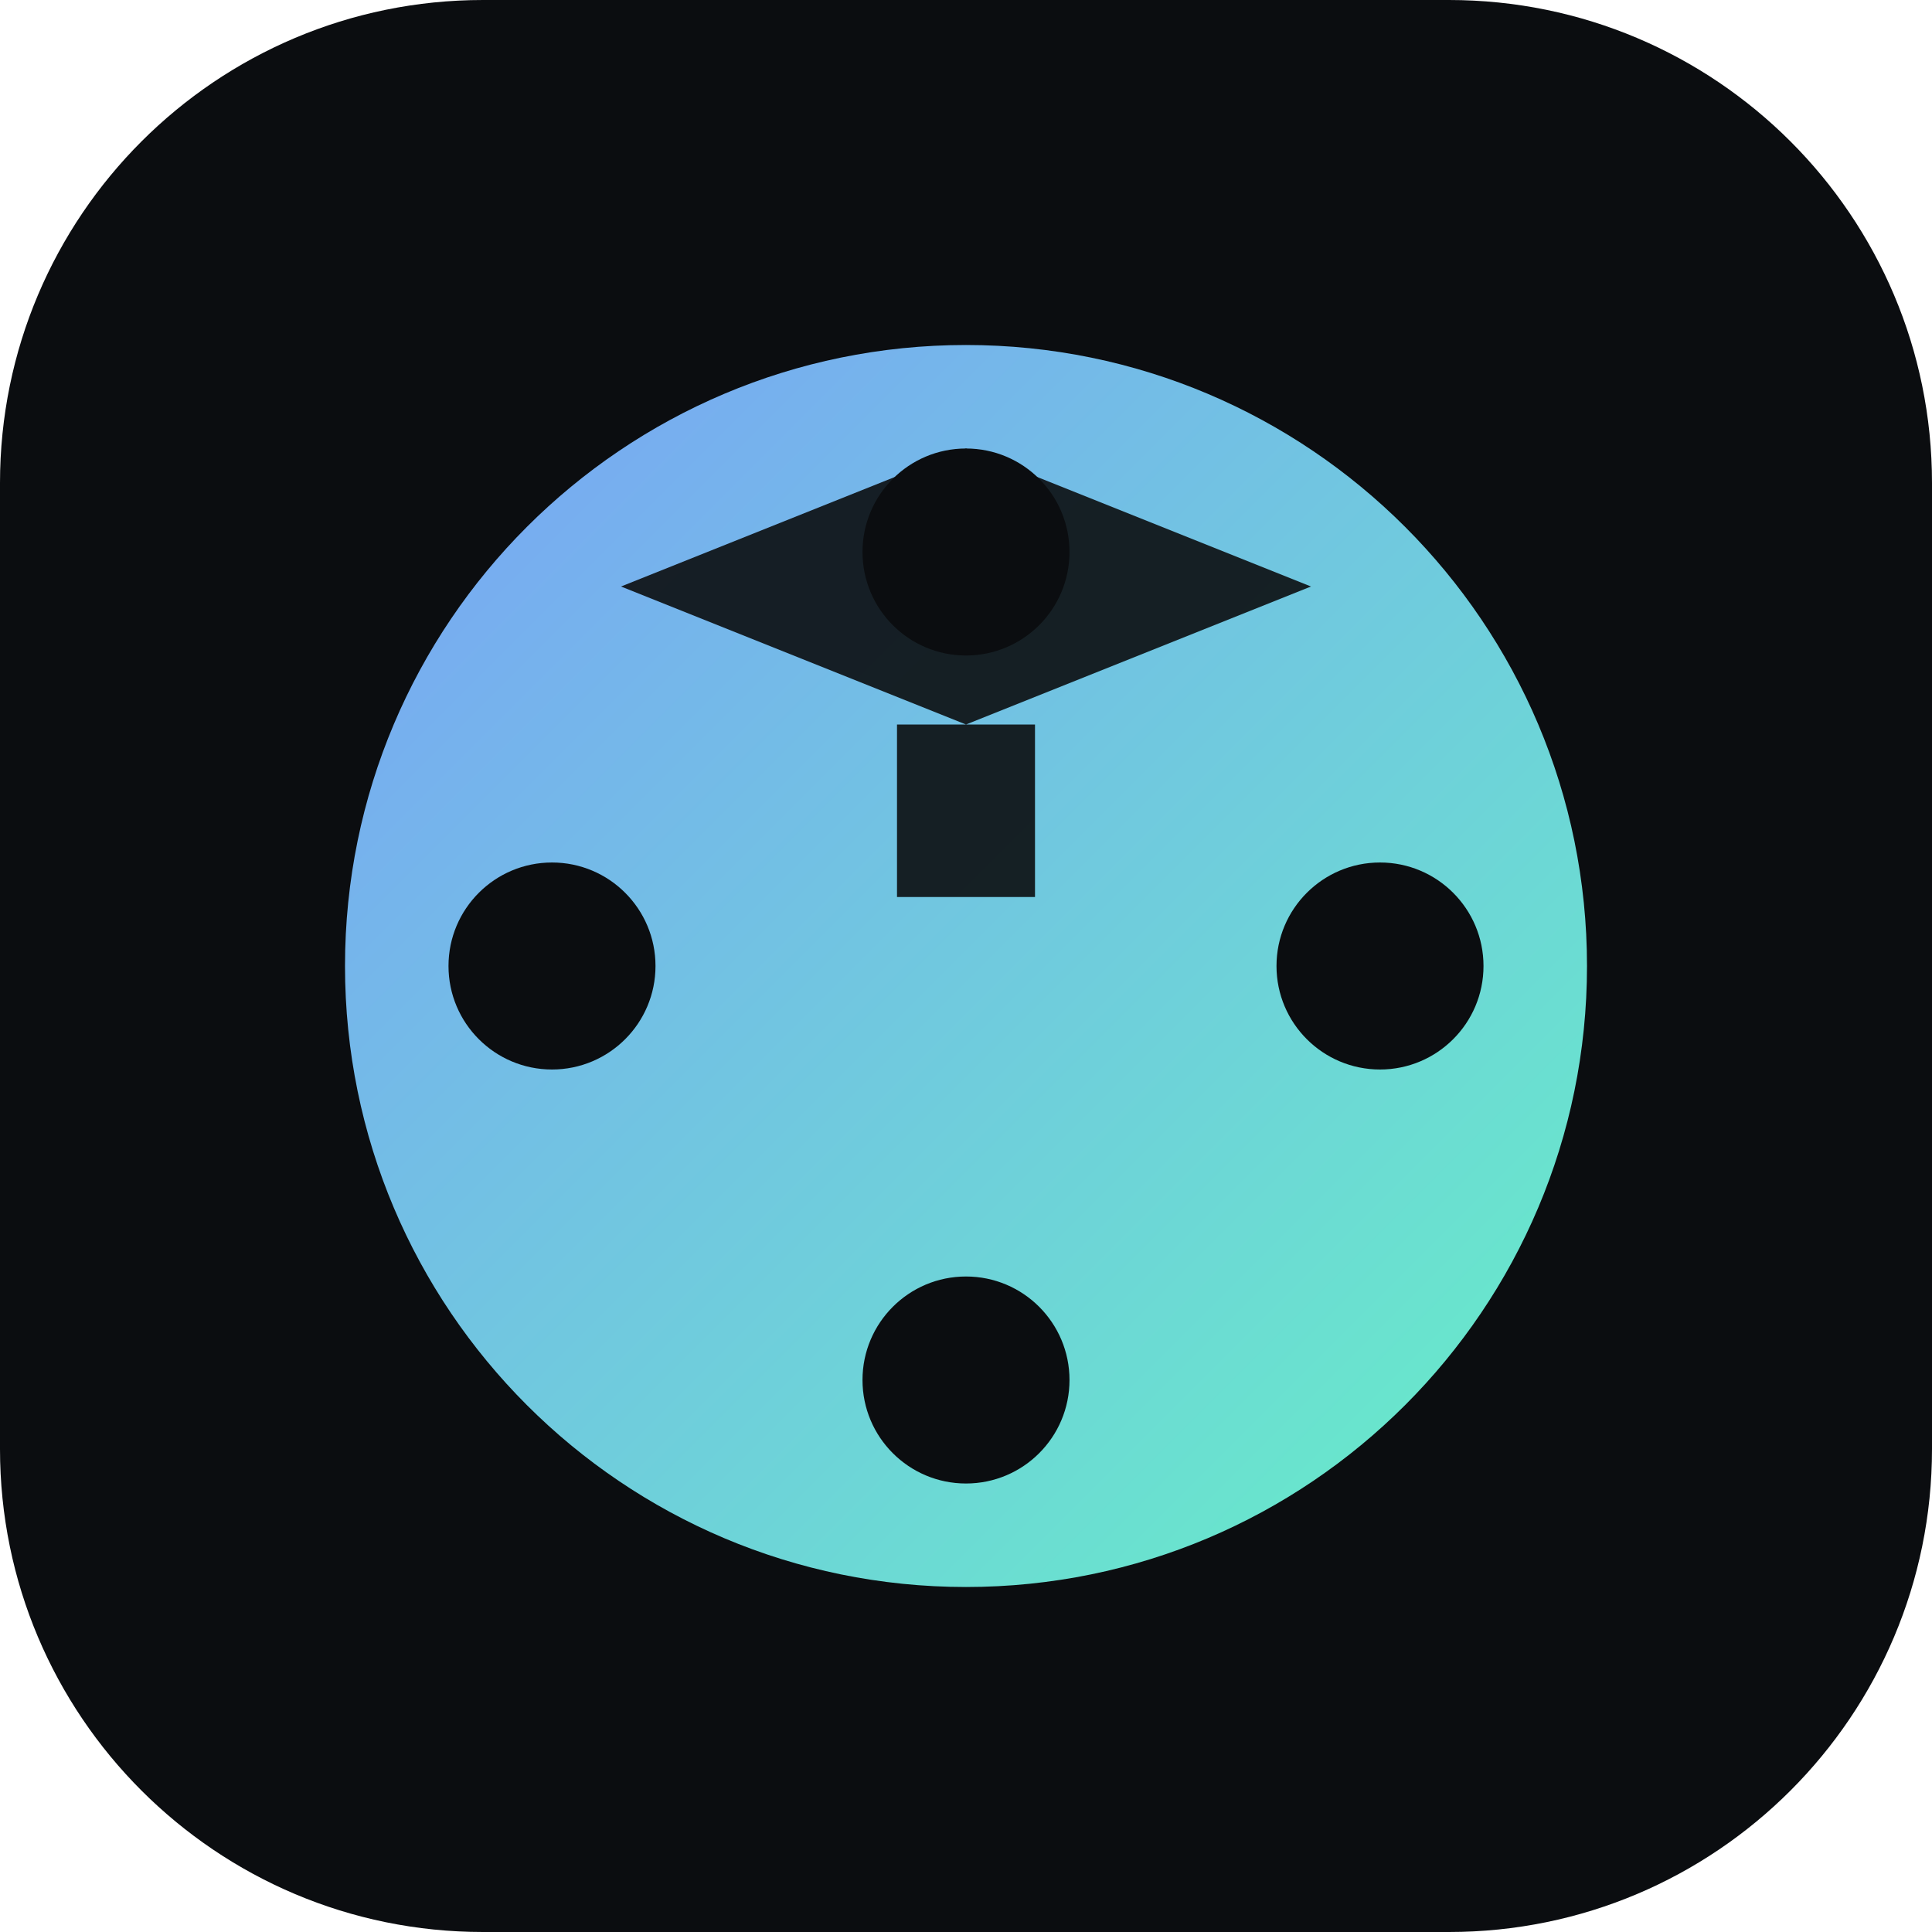
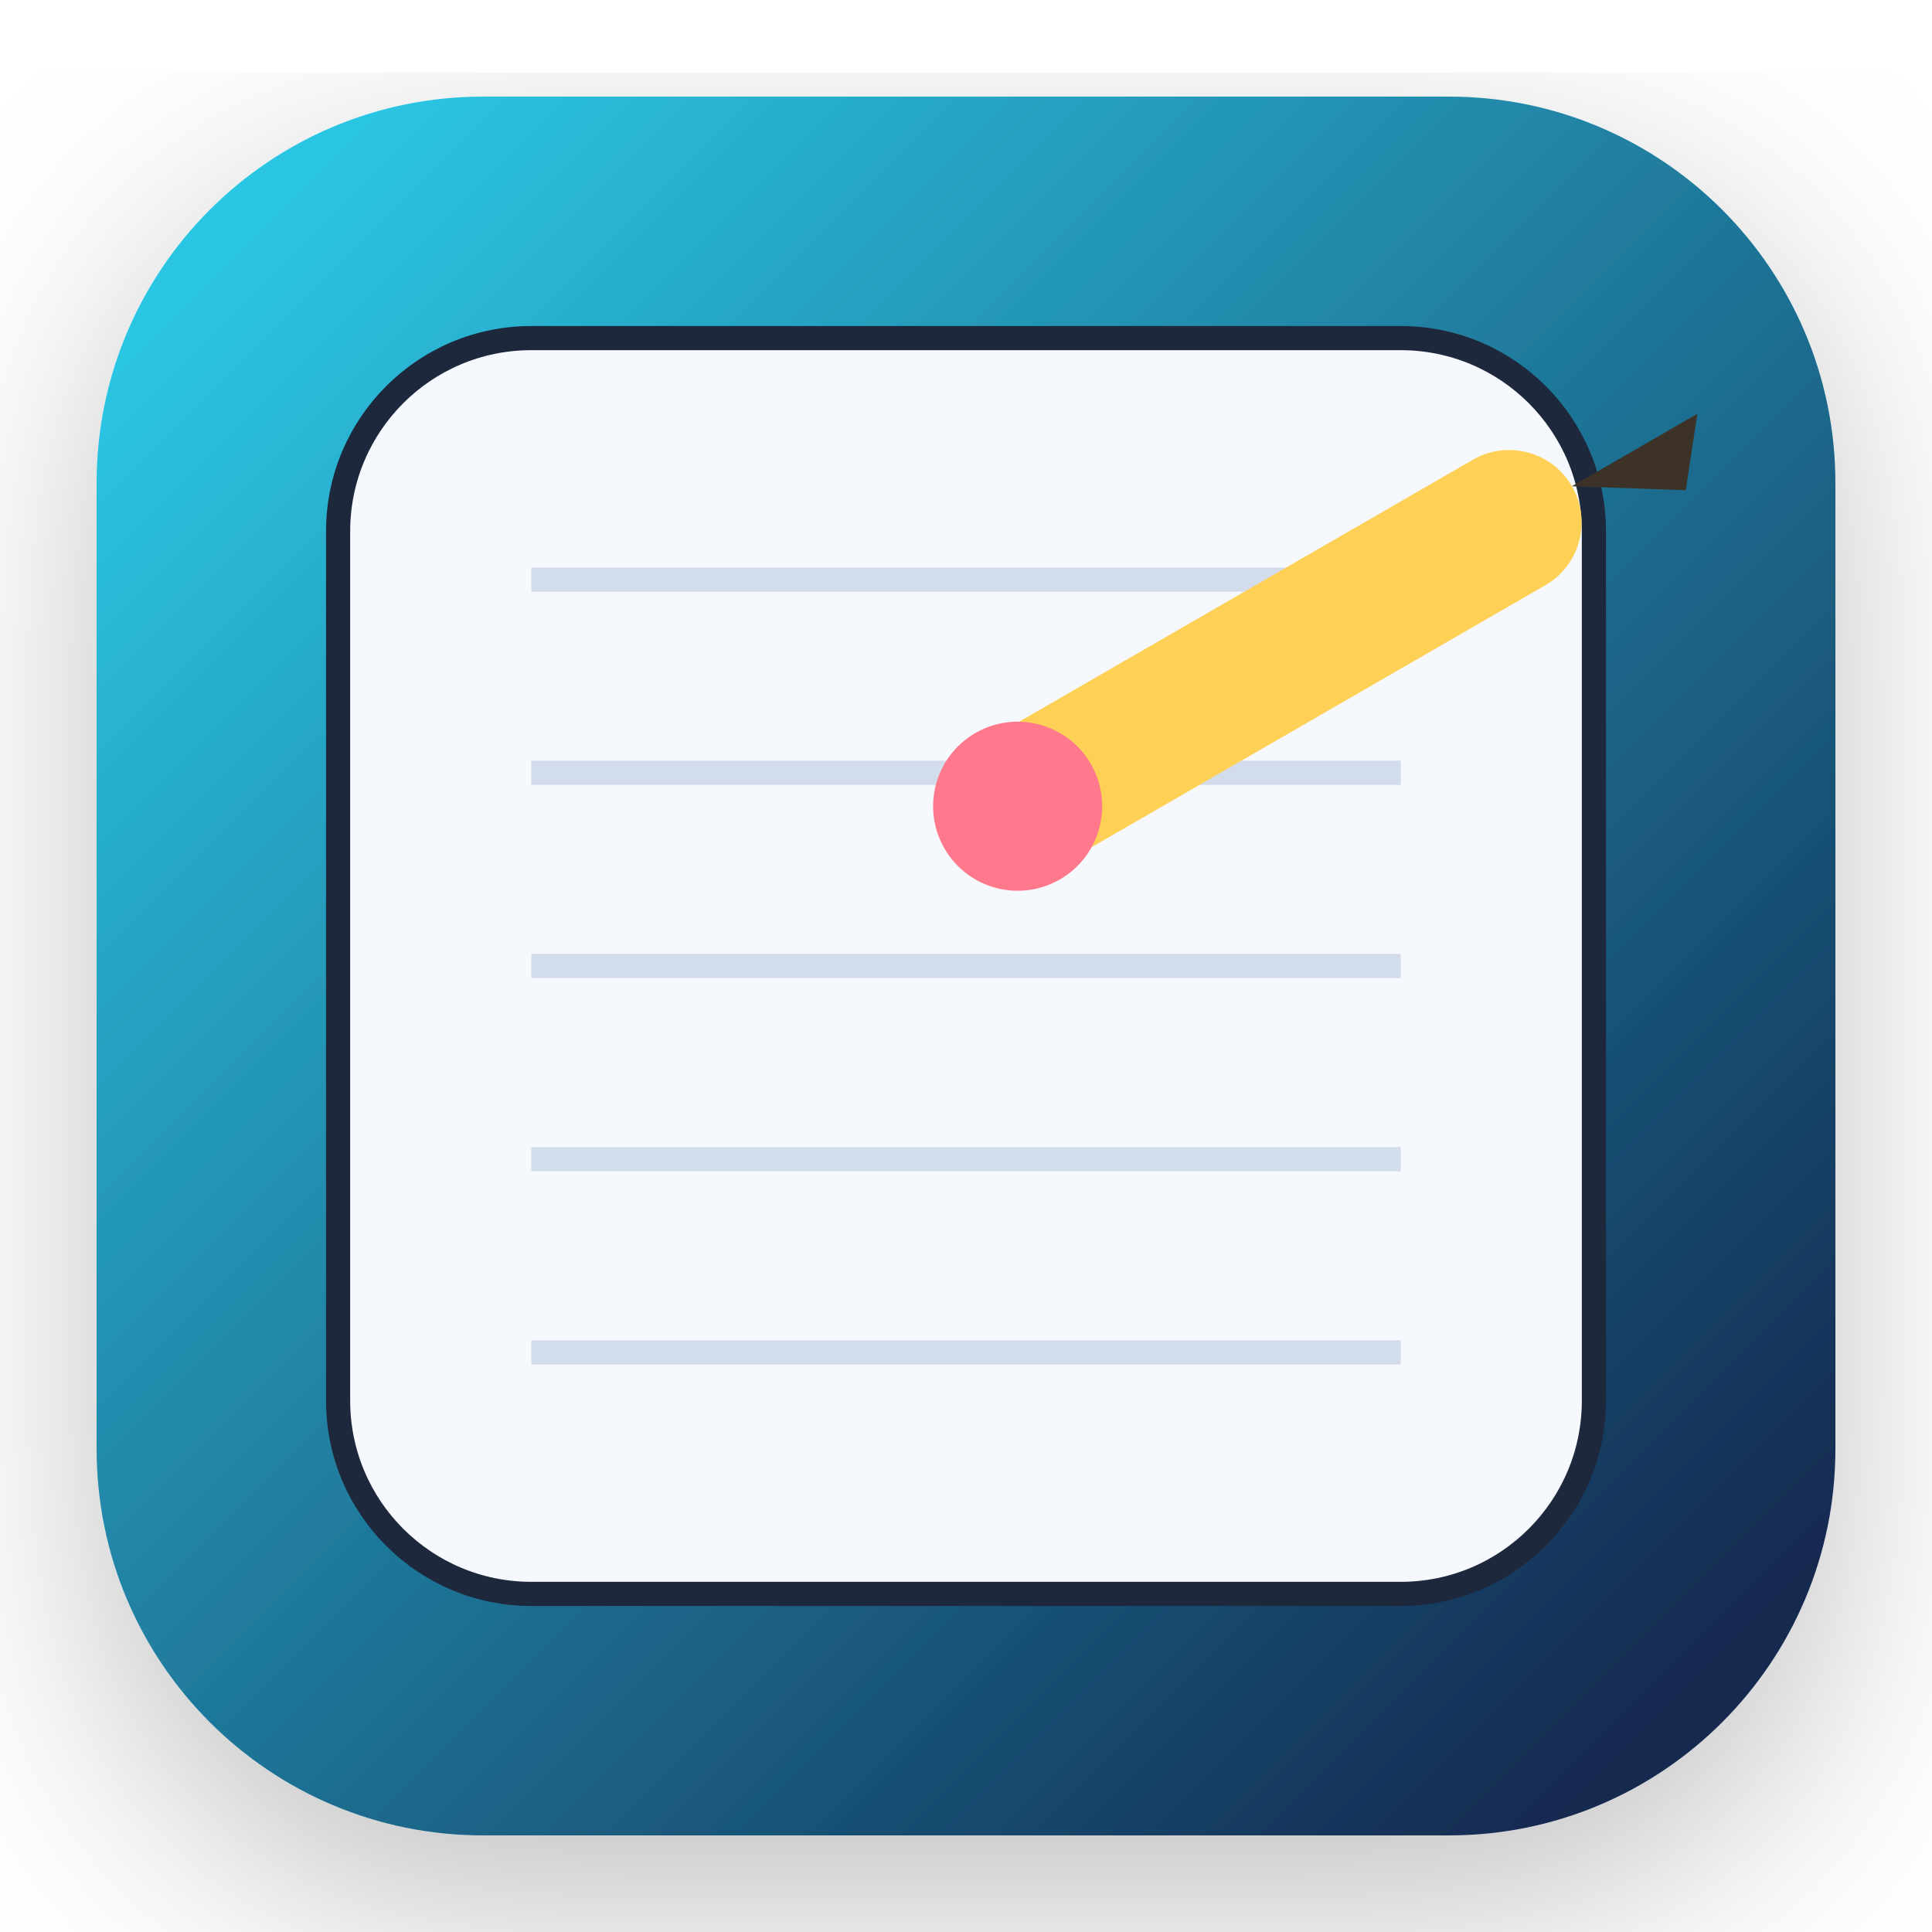
- <svg xmlns="http://www.w3.org/2000/svg" width="96" height="96" viewBox="0 0 56 56">
+ <svg xmlns="http://www.w3.org/2000/svg" width="160" height="160" viewBox="0 0 160 160" fill="none">
  <defs>
-     <linearGradient id="g" x1="0" y1="0" x2="1" y2="1">
-       <stop offset="0" stop-color="#7aa2f7" />
-       <stop offset="1" stop-color="#66f0c6" />
+     <linearGradient id="g" x1="20" y1="20" x2="140" y2="140" gradientUnits="userSpaceOnUse">
+       <stop stop-color="#2CC5E3" />
+       <stop offset="1" stop-color="#122A50" />
    </linearGradient>
+     <filter id="shadow" x="-20%" y="-20%" width="140%" height="140%">
+       <feDropShadow dx="0" dy="6" stdDeviation="10" flood-color="#000" flood-opacity="0.25" />
+     </filter>
  </defs>
-   <rect x="0" y="0" width="56" height="56" rx="14" fill="#0b0d10" />
-   <circle cx="28" cy="28" r="18" fill="url(#g)" />
-   <circle cx="28" cy="16" r="3" fill="#0b0d10" />
-   <circle cx="40" cy="28" r="3" fill="#0b0d10" />
-   <circle cx="28" cy="40" r="3" fill="#0b0d10" />
-   <circle cx="16" cy="28" r="3" fill="#0b0d10" />
-   <path d="M28 13 l10 4 -10 4 -10-4 10-4z M26 21 h4 v5 h-4z" fill="#0b0d10" opacity=".9" />
+   <rect x="8" y="8" width="144" height="144" rx="32" fill="url(#g)" filter="url(#shadow)" />
+   <rect x="28" y="28" width="104" height="104" rx="16" fill="#F5F8FC" stroke="#1E283C" stroke-width="2" />
+   <g stroke="#D2DCEB" stroke-width="2">
+     <line x1="44" y1="48" x2="116" y2="48" />
+     <line x1="44" y1="64" x2="116" y2="64" />
+     <line x1="44" y1="80" x2="116" y2="80" />
+     <line x1="44" y1="96" x2="116" y2="96" />
+     <line x1="44" y1="112" x2="116" y2="112" />
+   </g>
+   <g transform="translate(0,0) rotate(-30 100 60)">
+     <rect x="80" y="52" width="56" height="12" rx="6" fill="#FFD056" />
+     <rect x="76" y="51" width="14" height="14" rx="7" fill="#FF788C" />
+     <polygon points="136,58 148,58 144,63" fill="#3C3228" />
+   </g>
</svg>
